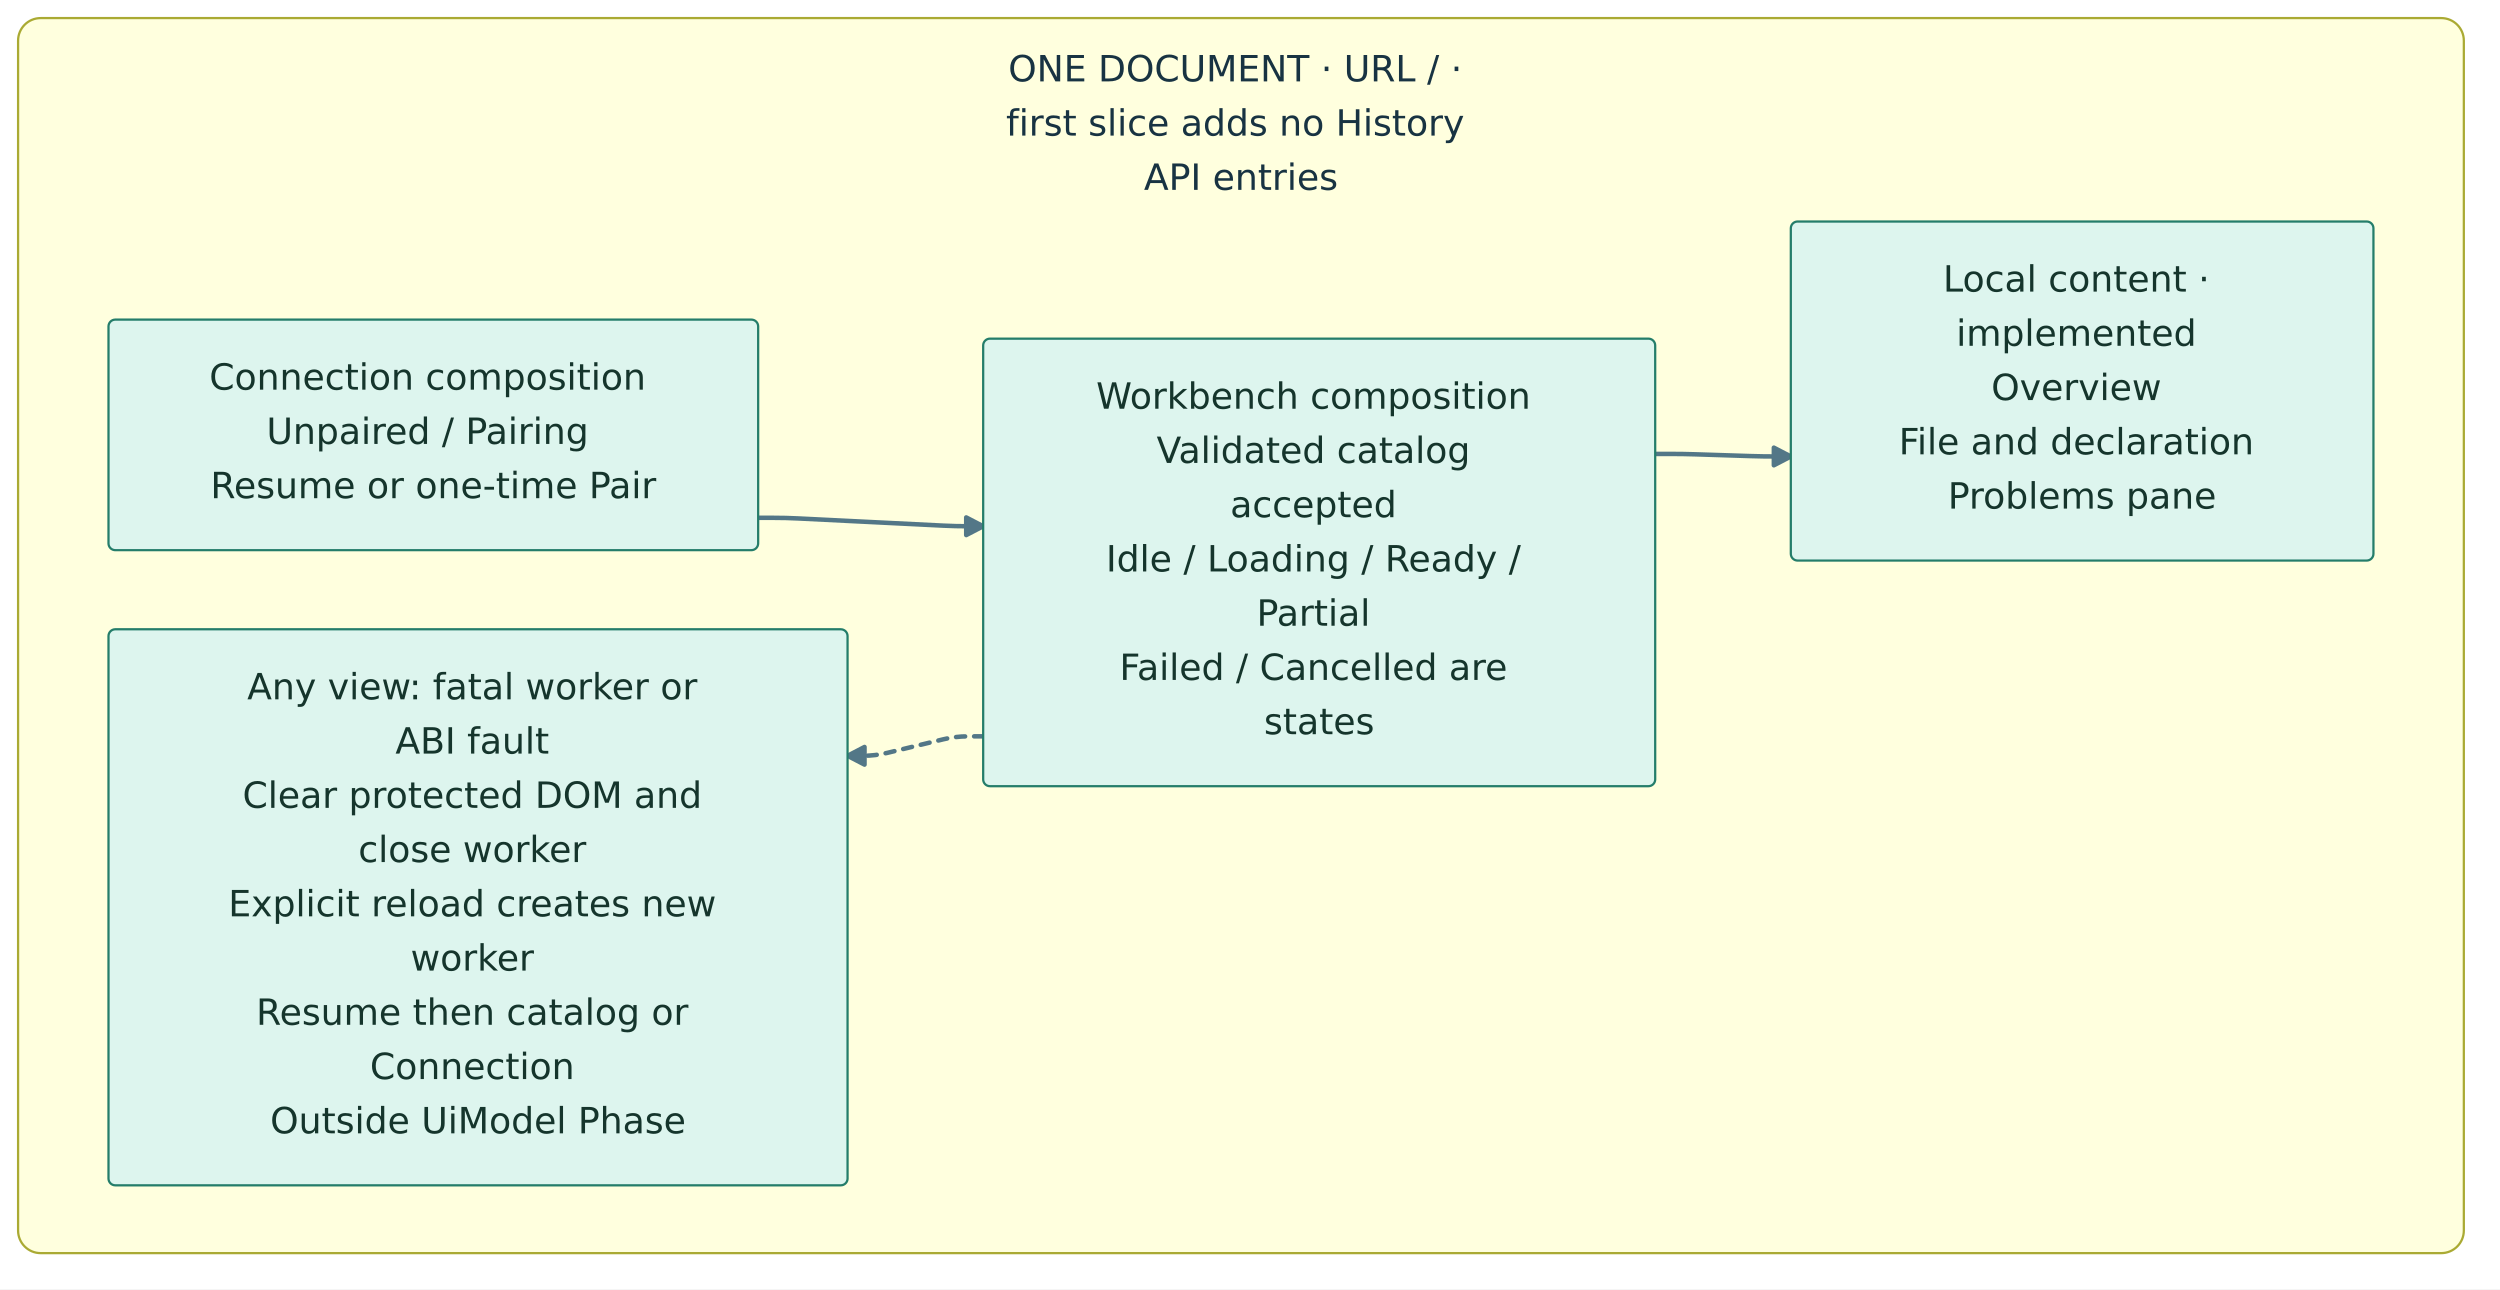
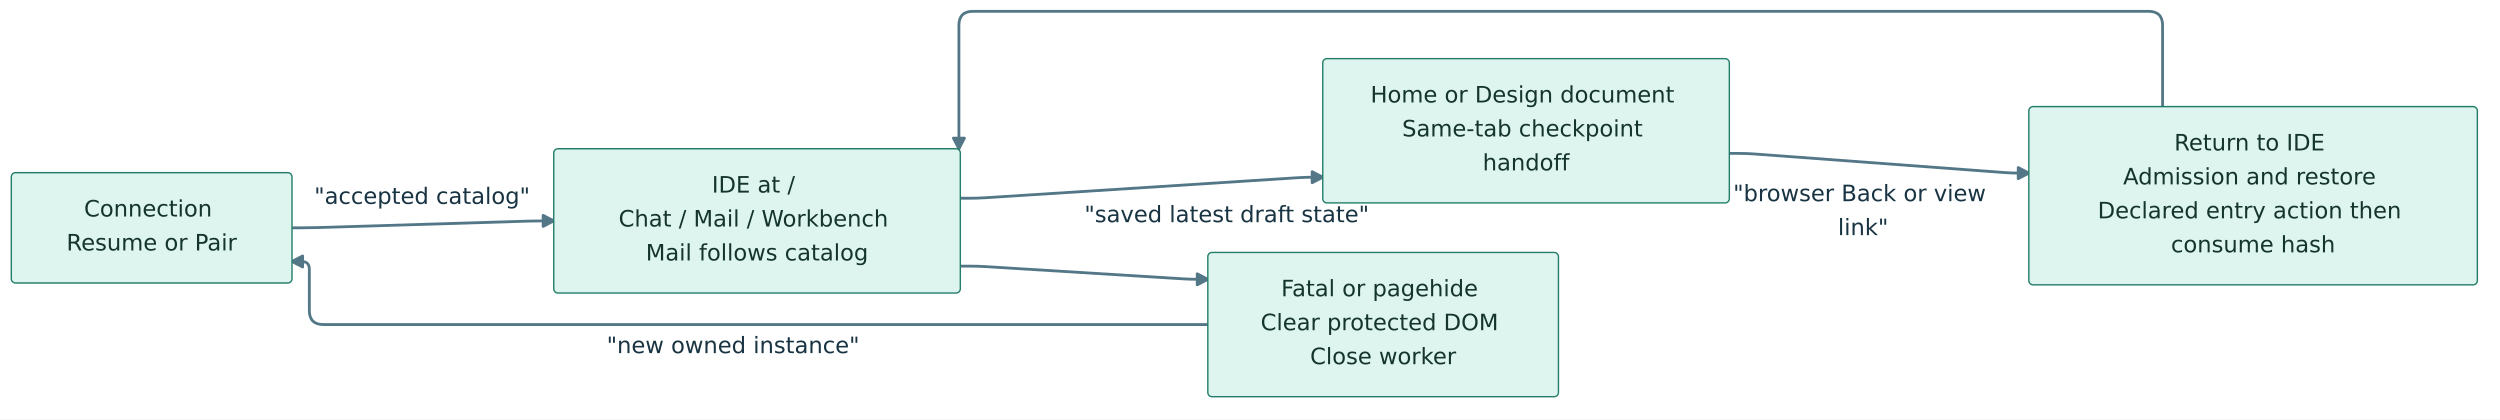
- <svg xmlns="http://www.w3.org/2000/svg" width="1106.032" height="570.405" viewBox="0 0 1106.032 570.405">
-   <rect x="0" y="0" width="1106.032" height="570.405" fill="#ffffff" />
+ <svg xmlns="http://www.w3.org/2000/svg" width="1767.333" height="296.447" viewBox="0 0 1767.333 296.447">
+   <rect x="0" y="0" width="1767.333" height="296.447" fill="#ffffff" />
  <defs>
    <marker id="arrow-0" viewBox="0 0 10 10" refX="5" refY="5" markerUnits="userSpaceOnUse" markerWidth="8" markerHeight="8" orient="auto">
      <path d="M 0 0 L 10 5 L 0 10 z" fill="#537787" stroke="#537787" stroke-width="1" stroke-dasharray="1,0" />
    </marker>
    <marker id="arrow-start-0" viewBox="0 0 10 10" refX="4.5" refY="5" markerUnits="userSpaceOnUse" markerWidth="8" markerHeight="8" orient="auto">
      <path d="M 0 5 L 10 10 L 10 0 z" fill="#537787" stroke="#537787" stroke-width="1" stroke-dasharray="1,0" />
    </marker>
  </defs>
-   <rect x="8.00" y="8.00" width="1082.03" height="546.40" rx="10" ry="10" fill="#FFFFDE" stroke="#AAAA33" stroke-width="1" />
-   <text x="549.02" y="36.00" text-anchor="middle" font-family="DejaVu Sans" font-size="16" fill="#183342">
-     <tspan x="549.02" dy="0.00">ONE DOCUMENT · URL / ·</tspan>
-     <tspan x="549.02" dy="24.00">first slice adds no History</tspan>
-     <tspan x="549.02" dy="24.00">API entries</tspan>
-   </text>
-   <path id="edge-0" class="edgePath" data-edge-id="edge-0" d="M 335.419,229.091 L 342.156,229.091 Q 347.669,229.091 353.174,229.365 L 417.214,232.546 Q 422.720,232.820 428.232,232.820 L 434.970,232.820" fill="none" stroke="#537787" stroke-width="2" stroke-linecap="round" stroke-linejoin="round" />
-   <g transform="translate(434.97 232.82) rotate(0.00)">
+   <path id="edge-0" class="edgePath" data-edge-id="edge-0" d="M 206.429,161.055 L 213.166,161.055 Q 218.679,161.055 224.189,160.887 L 373.701,156.307 Q 379.211,156.138 384.723,156.138 L 391.461,156.138" fill="none" stroke="#537787" stroke-width="2" stroke-linecap="round" stroke-linejoin="round" />
+   <g transform="translate(391.46 156.14) rotate(0.00)">
    <polygon points="0,0 -7.50,3.90 -7.50,-3.90" fill="#537787" stroke="#537787" stroke-width="2" stroke-linejoin="round" stroke-linecap="round" />
  </g>
-   <path id="edge-1" class="edgePath" data-edge-id="edge-1" d="M 732.276,200.820 L 739.014,200.820 Q 744.526,200.820 750.036,200.995 L 774.517,201.774 Q 780.026,201.950 785.539,201.950 L 792.276,201.950" fill="none" stroke="#537787" stroke-width="2" stroke-linecap="round" stroke-linejoin="round" />
-   <g transform="translate(792.28 201.95) rotate(0.00)">
+   <rect data-edge-id="edge-0" data-label-kind="center" x="204.89" y="125.95" width="186.98" height="28.40" rx="2" ry="2" fill="rgba(248,250,252, 0.92)" fill-opacity="0.00" stroke="#537787" stroke-opacity="0.00" stroke-width="0.8" />
+   <g class="edgeLabel" data-edge-id="edge-0" data-label-kind="center">
+     <text x="298.38" y="144.15" text-anchor="middle" font-family="DejaVu Sans" font-size="16" fill="#183342">
+       <tspan x="298.38" dy="0.00">"accepted catalog"</tspan>
+     </text>
+   </g>
+   <path id="edge-1" class="edgePath" data-edge-id="edge-1" d="M 678.879,140.138 L 685.617,140.138 Q 691.129,140.138 696.631,139.785 L 917.352,125.636 Q 922.853,125.283 928.366,125.283 L 935.103,125.283" fill="none" stroke="#537787" stroke-width="2" stroke-linecap="round" stroke-linejoin="round" />
+   <g transform="translate(935.10 125.28) rotate(0.00)">
    <polygon points="0,0 -7.50,3.90 -7.50,-3.90" fill="#537787" stroke="#537787" stroke-width="2" stroke-linejoin="round" stroke-linecap="round" />
  </g>
-   <path id="edge-2" class="edgePath" data-edge-id="edge-2" d="M 434.970,325.771 L 428.232,325.771 Q 422.720,325.771 417.362,327.069 L 392.577,333.074 Q 387.220,334.372 381.707,334.372 L 374.970,334.372" fill="none" stroke="#537787" stroke-width="2" stroke-dasharray="4 4" stroke-linecap="round" stroke-linejoin="round" />
-   <g transform="translate(374.97 334.37) rotate(180.00)">
+   <rect data-edge-id="edge-1" data-label-kind="center" x="734.16" y="138.86" width="266.08" height="28.40" rx="2" ry="2" fill="rgba(248,250,252, 0.92)" fill-opacity="0.00" stroke="#537787" stroke-opacity="0.00" stroke-width="0.8" />
+   <g class="edgeLabel" data-edge-id="edge-1" data-label-kind="center">
+     <text x="867.20" y="157.06" text-anchor="middle" font-family="DejaVu Sans" font-size="16" fill="#183342">
+       <tspan x="867.20" dy="0.00">"saved latest draft state"</tspan>
+     </text>
+   </g>
+   <path id="edge-2" class="edgePath" data-edge-id="edge-2" d="M 1222.522,108.447 L 1229.260,108.447 Q 1234.772,108.447 1240.269,108.855 L 1416.504,121.954 Q 1422.001,122.362 1427.513,122.362 L 1434.251,122.362" fill="none" stroke="#537787" stroke-width="2" stroke-linecap="round" stroke-linejoin="round" />
+   <g transform="translate(1434.25 122.36) rotate(0.00)">
    <polygon points="0,0 -7.50,3.90 -7.50,-3.90" fill="#537787" stroke="#537787" stroke-width="2" stroke-linejoin="round" stroke-linecap="round" />
  </g>
-   <rect x="48.00" y="141.40" width="287.42" height="102.00" rx="3" ry="3" fill="#ddf5ee" stroke="#247d6a" stroke-width="1" stroke-linejoin="round" stroke-linecap="round" />
-   <text x="191.71" y="172.40" text-anchor="middle" font-family="DejaVu Sans" font-size="16" fill="#15352c">
-     <tspan x="191.71" dy="0.00">Connection composition</tspan>
-     <tspan x="191.71" dy="24.00">Unpaired / Pairing</tspan>
-     <tspan x="191.71" dy="24.00">Resume or one-time Pair</tspan>
+   <rect data-edge-id="edge-2" data-label-kind="center" x="1208.78" y="124.02" width="216.64" height="52.40" rx="2" ry="2" fill="rgba(248,250,252, 0.92)" fill-opacity="0.00" stroke="#537787" stroke-opacity="0.00" stroke-width="0.8" />
+   <g class="edgeLabel" data-edge-id="edge-2" data-label-kind="center">
+     <text x="1317.11" y="142.22" text-anchor="middle" font-family="DejaVu Sans" font-size="16" fill="#183342">
+       <tspan x="1317.11" dy="0.00">"browser Back or view</tspan>
+       <tspan x="1317.11" dy="24.00">link"</tspan>
+     </text>
+   </g>
+   <path id="edge-3" class="edgePath" data-edge-id="edge-3" d="M 1528.792,75.362 L 1528.792,18.000 Q 1528.792,8.000 1518.792,8.000 L 687.879,8.000 Q 677.879,8.000 677.879,18.000 L 677.879,105.138" fill="none" stroke="#537787" stroke-width="2" stroke-linecap="round" stroke-linejoin="round" />
+   <g transform="translate(677.88 105.14) rotate(90.00)">
+     <polygon points="0,0 -7.50,3.90 -7.50,-3.90" fill="#537787" stroke="#537787" stroke-width="2" stroke-linejoin="round" stroke-linecap="round" />
+   </g>
+   <path id="edge-4" class="edgePath" data-edge-id="edge-4" d="M 678.879,188.138 L 685.617,188.138 Q 691.129,188.138 696.631,188.478 L 836.096,197.107 Q 841.598,197.447 847.110,197.447 L 853.848,197.447" fill="none" stroke="#537787" stroke-width="2" stroke-linecap="round" stroke-linejoin="round" />
+   <g transform="translate(853.85 197.45) rotate(0.00)">
+     <polygon points="0,0 -7.50,3.90 -7.50,-3.90" fill="#537787" stroke="#537787" stroke-width="2" stroke-linejoin="round" stroke-linecap="round" />
+   </g>
+   <path id="edge-5" class="edgePath" data-edge-id="edge-5" d="M 853.848,229.447 L 228.679,229.447 Q 218.679,229.447 218.679,219.447 L 218.679,190.362 Q 218.679,184.850 213.166,184.850 L 206.429,184.850" fill="none" stroke="#537787" stroke-width="2" stroke-linecap="round" stroke-linejoin="round" />
+   <g transform="translate(206.43 184.85) rotate(180.00)">
+     <polygon points="0,0 -7.50,3.90 -7.50,-3.90" fill="#537787" stroke="#537787" stroke-width="2" stroke-linejoin="round" stroke-linecap="round" />
+   </g>
+   <rect data-edge-id="edge-5" data-label-kind="center" x="414.86" y="231.45" width="206.76" height="28.40" rx="2" ry="2" fill="rgba(248,250,252, 0.92)" fill-opacity="0.00" stroke="#537787" stroke-opacity="0.00" stroke-width="0.8" />
+   <g class="edgeLabel" data-edge-id="edge-5" data-label-kind="center">
+     <text x="518.24" y="249.65" text-anchor="middle" font-family="DejaVu Sans" font-size="16" fill="#183342">
+       <tspan x="518.24" dy="0.00">"new owned instance"</tspan>
+     </text>
+   </g>
+   <rect x="391.46" y="105.14" width="287.42" height="102.00" rx="3" ry="3" fill="#ddf5ee" stroke="#247d6a" stroke-width="1" stroke-linejoin="round" stroke-linecap="round" />
+   <text x="535.17" y="136.14" text-anchor="middle" font-family="DejaVu Sans" font-size="16" fill="#15352c">
+     <tspan x="535.17" dy="0.00">IDE at /</tspan>
+     <tspan x="535.17" dy="24.00">Chat / Mail / Workbench</tspan>
+     <tspan x="535.17" dy="24.00">Mail follows catalog</tspan>
  </text>
-   <rect x="48.00" y="278.40" width="326.97" height="246.00" rx="3" ry="3" fill="#ddf5ee" stroke="#247d6a" stroke-width="1" stroke-linejoin="round" stroke-linecap="round" />
-   <text x="211.48" y="309.40" text-anchor="middle" font-family="DejaVu Sans" font-size="16" fill="#15352c">
-     <tspan x="211.48" dy="0.00">Any view: fatal worker or</tspan>
-     <tspan x="211.48" dy="24.00">ABI fault</tspan>
-     <tspan x="211.48" dy="24.00">Clear protected DOM and</tspan>
-     <tspan x="211.48" dy="24.00">close worker</tspan>
-     <tspan x="211.48" dy="24.00">Explicit reload creates new</tspan>
-     <tspan x="211.48" dy="24.00">worker</tspan>
-     <tspan x="211.48" dy="24.00">Resume then catalog or</tspan>
-     <tspan x="211.48" dy="24.00">Connection</tspan>
-     <tspan x="211.48" dy="24.00">Outside UiModel Phase</tspan>
+   <rect x="8.00" y="122.06" width="198.43" height="78.00" rx="3" ry="3" fill="#ddf5ee" stroke="#247d6a" stroke-width="1" stroke-linejoin="round" stroke-linecap="round" />
+   <text x="107.21" y="153.06" text-anchor="middle" font-family="DejaVu Sans" font-size="16" fill="#15352c">
+     <tspan x="107.21" dy="0.00">Connection</tspan>
+     <tspan x="107.21" dy="24.00">Resume or Pair</tspan>
  </text>
-   <rect x="792.28" y="98.00" width="257.76" height="150.00" rx="3" ry="3" fill="#ddf5ee" stroke="#247d6a" stroke-width="1" stroke-linejoin="round" stroke-linecap="round" />
-   <text x="921.15" y="129.00" text-anchor="middle" font-family="DejaVu Sans" font-size="16" fill="#15352c">
-     <tspan x="921.15" dy="0.00">Local content ·</tspan>
-     <tspan x="921.15" dy="24.00">implemented</tspan>
-     <tspan x="921.15" dy="24.00">Overview</tspan>
-     <tspan x="921.15" dy="24.00">File and declaration</tspan>
-     <tspan x="921.15" dy="24.00">Problems pane</tspan>
+   <rect x="935.10" y="41.45" width="287.42" height="102.00" rx="3" ry="3" fill="#ddf5ee" stroke="#247d6a" stroke-width="1" stroke-linejoin="round" stroke-linecap="round" />
+   <text x="1078.81" y="72.45" text-anchor="middle" font-family="DejaVu Sans" font-size="16" fill="#15352c">
+     <tspan x="1078.81" dy="0.00">Home or Design document</tspan>
+     <tspan x="1078.81" dy="24.00">Same-tab checkpoint</tspan>
+     <tspan x="1078.81" dy="24.00">handoff</tspan>
  </text>
-   <rect x="434.97" y="149.82" width="297.31" height="198.00" rx="3" ry="3" fill="#ddf5ee" stroke="#247d6a" stroke-width="1" stroke-linejoin="round" stroke-linecap="round" />
-   <text x="583.62" y="180.82" text-anchor="middle" font-family="DejaVu Sans" font-size="16" fill="#15352c">
-     <tspan x="583.62" dy="0.00">Workbench composition</tspan>
-     <tspan x="583.62" dy="24.00">Validated catalog</tspan>
-     <tspan x="583.62" dy="24.00">accepted</tspan>
-     <tspan x="583.62" dy="24.00">Idle / Loading / Ready /</tspan>
-     <tspan x="583.62" dy="24.00">Partial</tspan>
-     <tspan x="583.62" dy="24.00">Failed / Cancelled are</tspan>
-     <tspan x="583.62" dy="24.00">states</tspan>
+   <rect x="853.85" y="178.45" width="247.87" height="102.00" rx="3" ry="3" fill="#ddf5ee" stroke="#247d6a" stroke-width="1" stroke-linejoin="round" stroke-linecap="round" />
+   <text x="977.78" y="209.45" text-anchor="middle" font-family="DejaVu Sans" font-size="16" fill="#15352c">
+     <tspan x="977.78" dy="0.00">Fatal or pagehide</tspan>
+     <tspan x="977.78" dy="24.00">Clear protected DOM</tspan>
+     <tspan x="977.78" dy="24.00">Close worker</tspan>
+   </text>
+   <rect x="1434.25" y="75.36" width="317.08" height="126.00" rx="3" ry="3" fill="#ddf5ee" stroke="#247d6a" stroke-width="1" stroke-linejoin="round" stroke-linecap="round" />
+   <text x="1592.79" y="106.36" text-anchor="middle" font-family="DejaVu Sans" font-size="16" fill="#15352c">
+     <tspan x="1592.79" dy="0.00">Return to IDE</tspan>
+     <tspan x="1592.79" dy="24.00">Admission and restore</tspan>
+     <tspan x="1592.79" dy="24.00">Declared entry action then</tspan>
+     <tspan x="1592.79" dy="24.00">consume hash</tspan>
  </text>
</svg>
